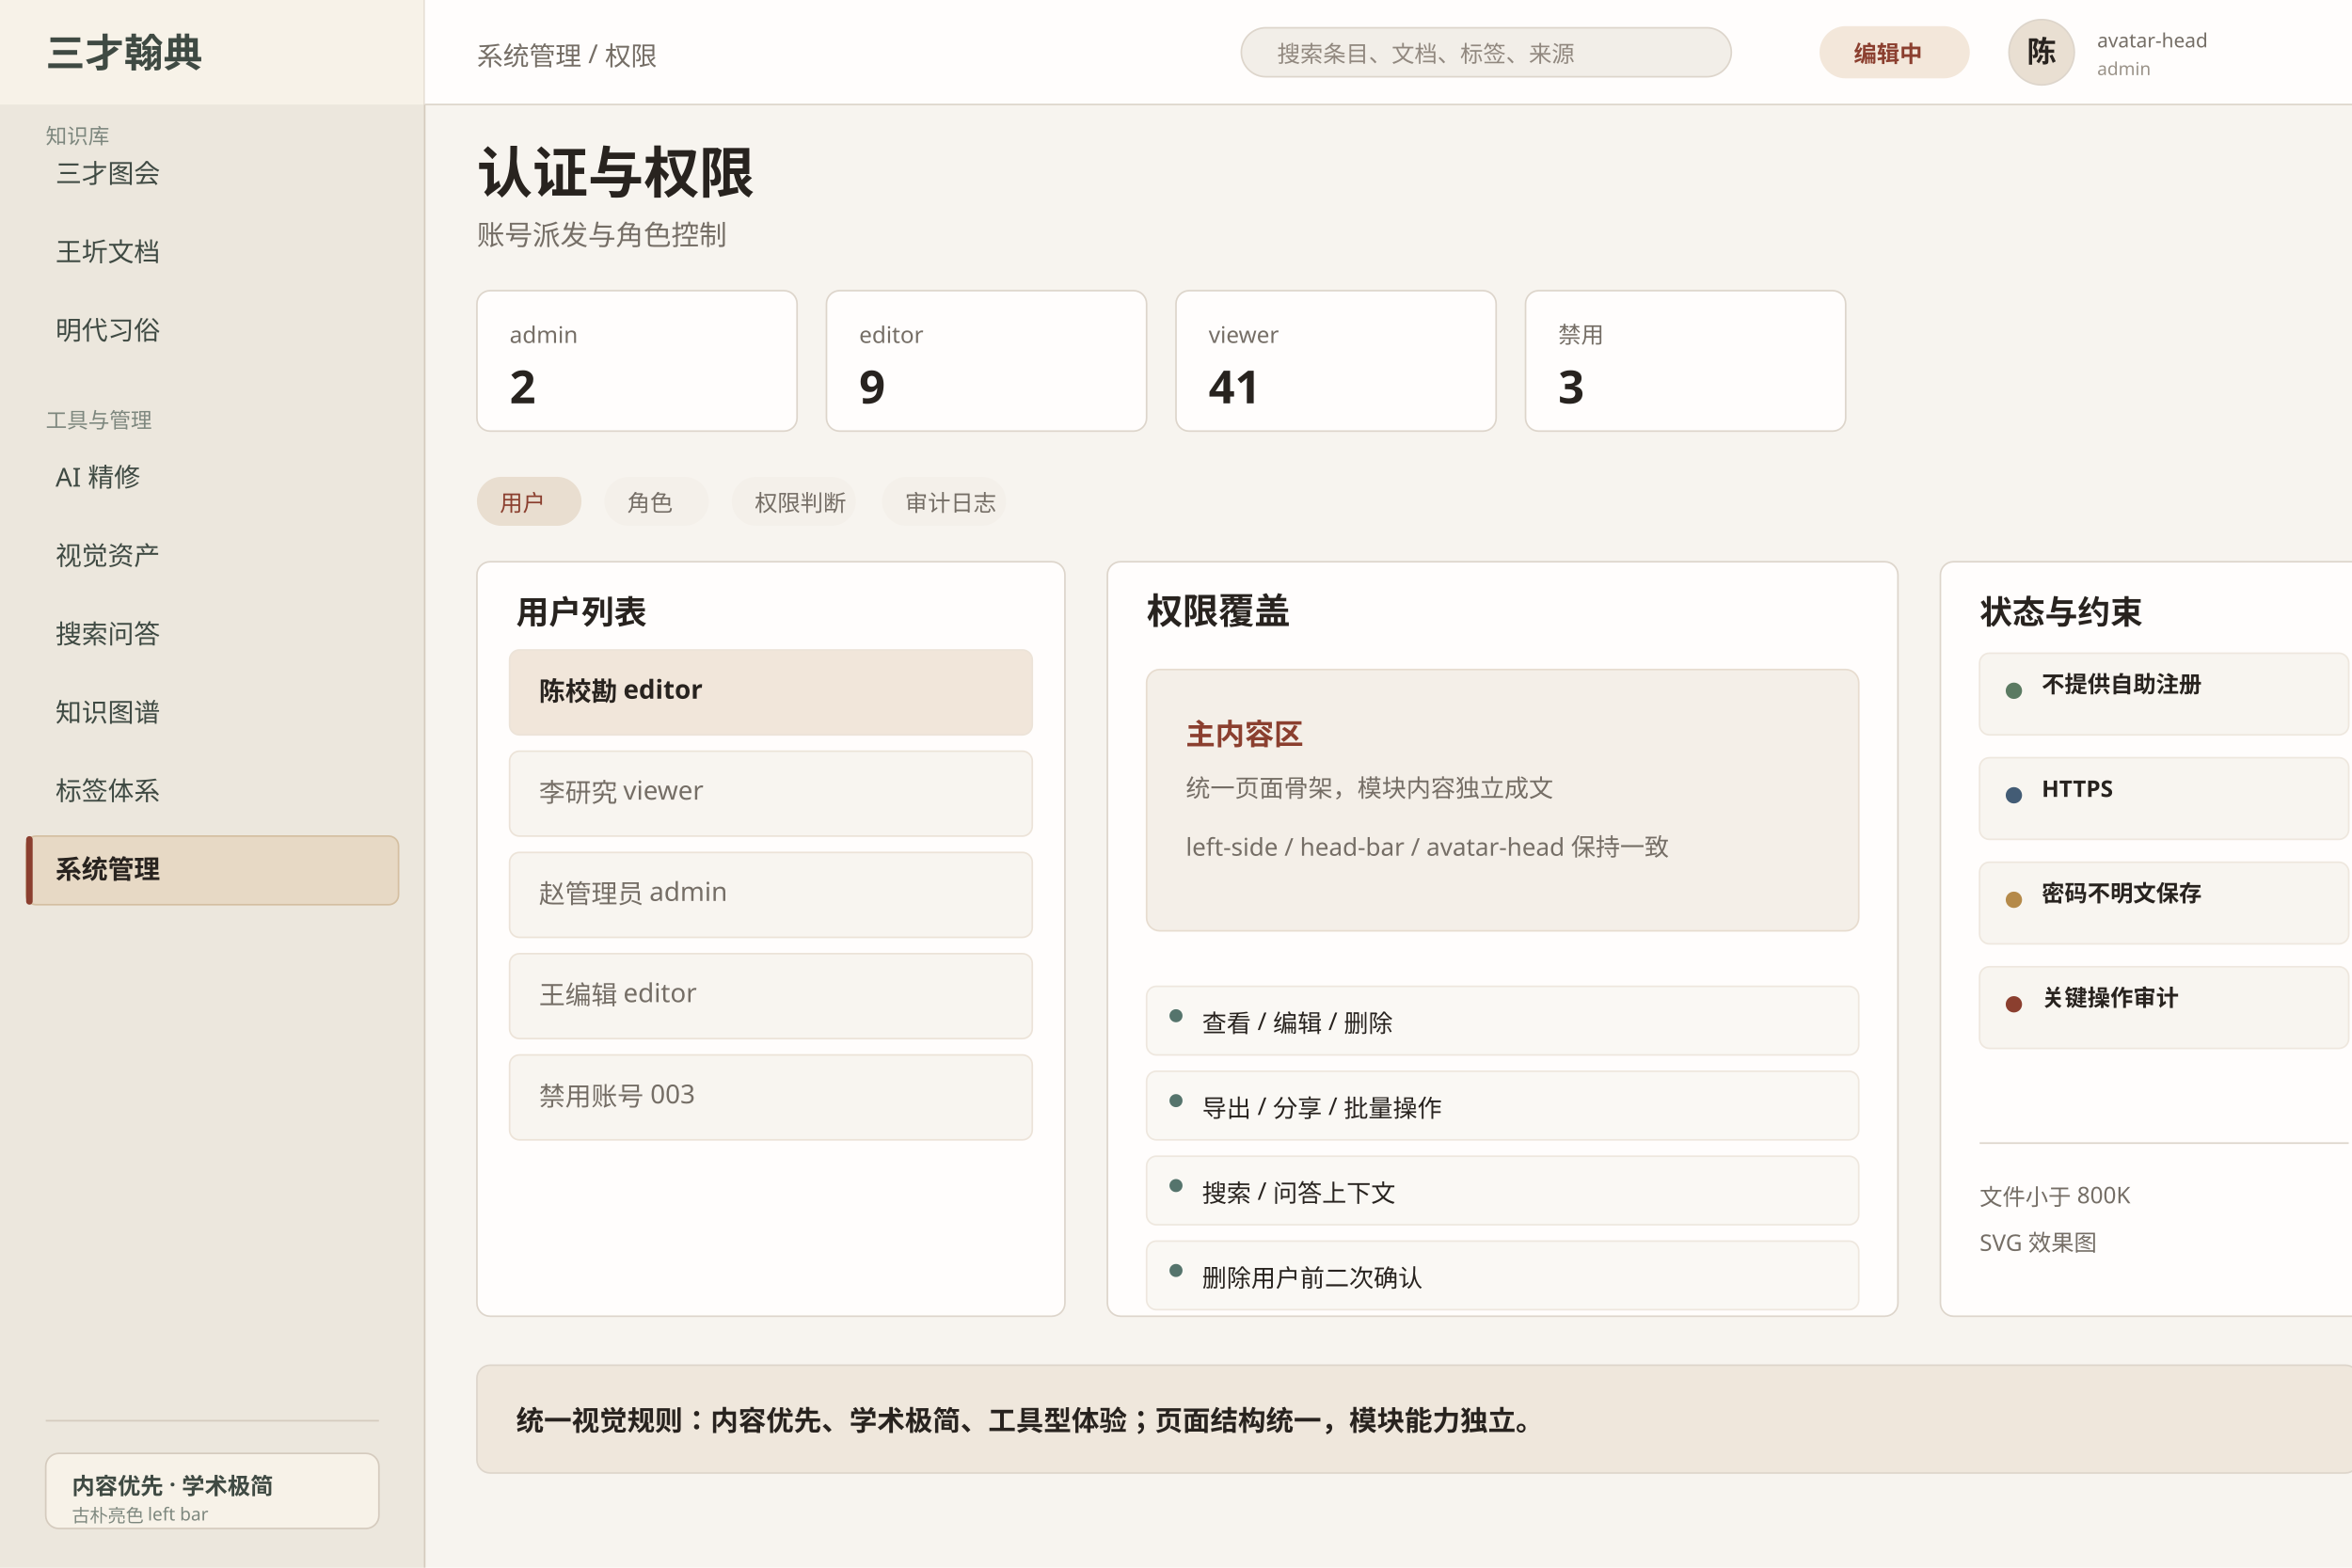
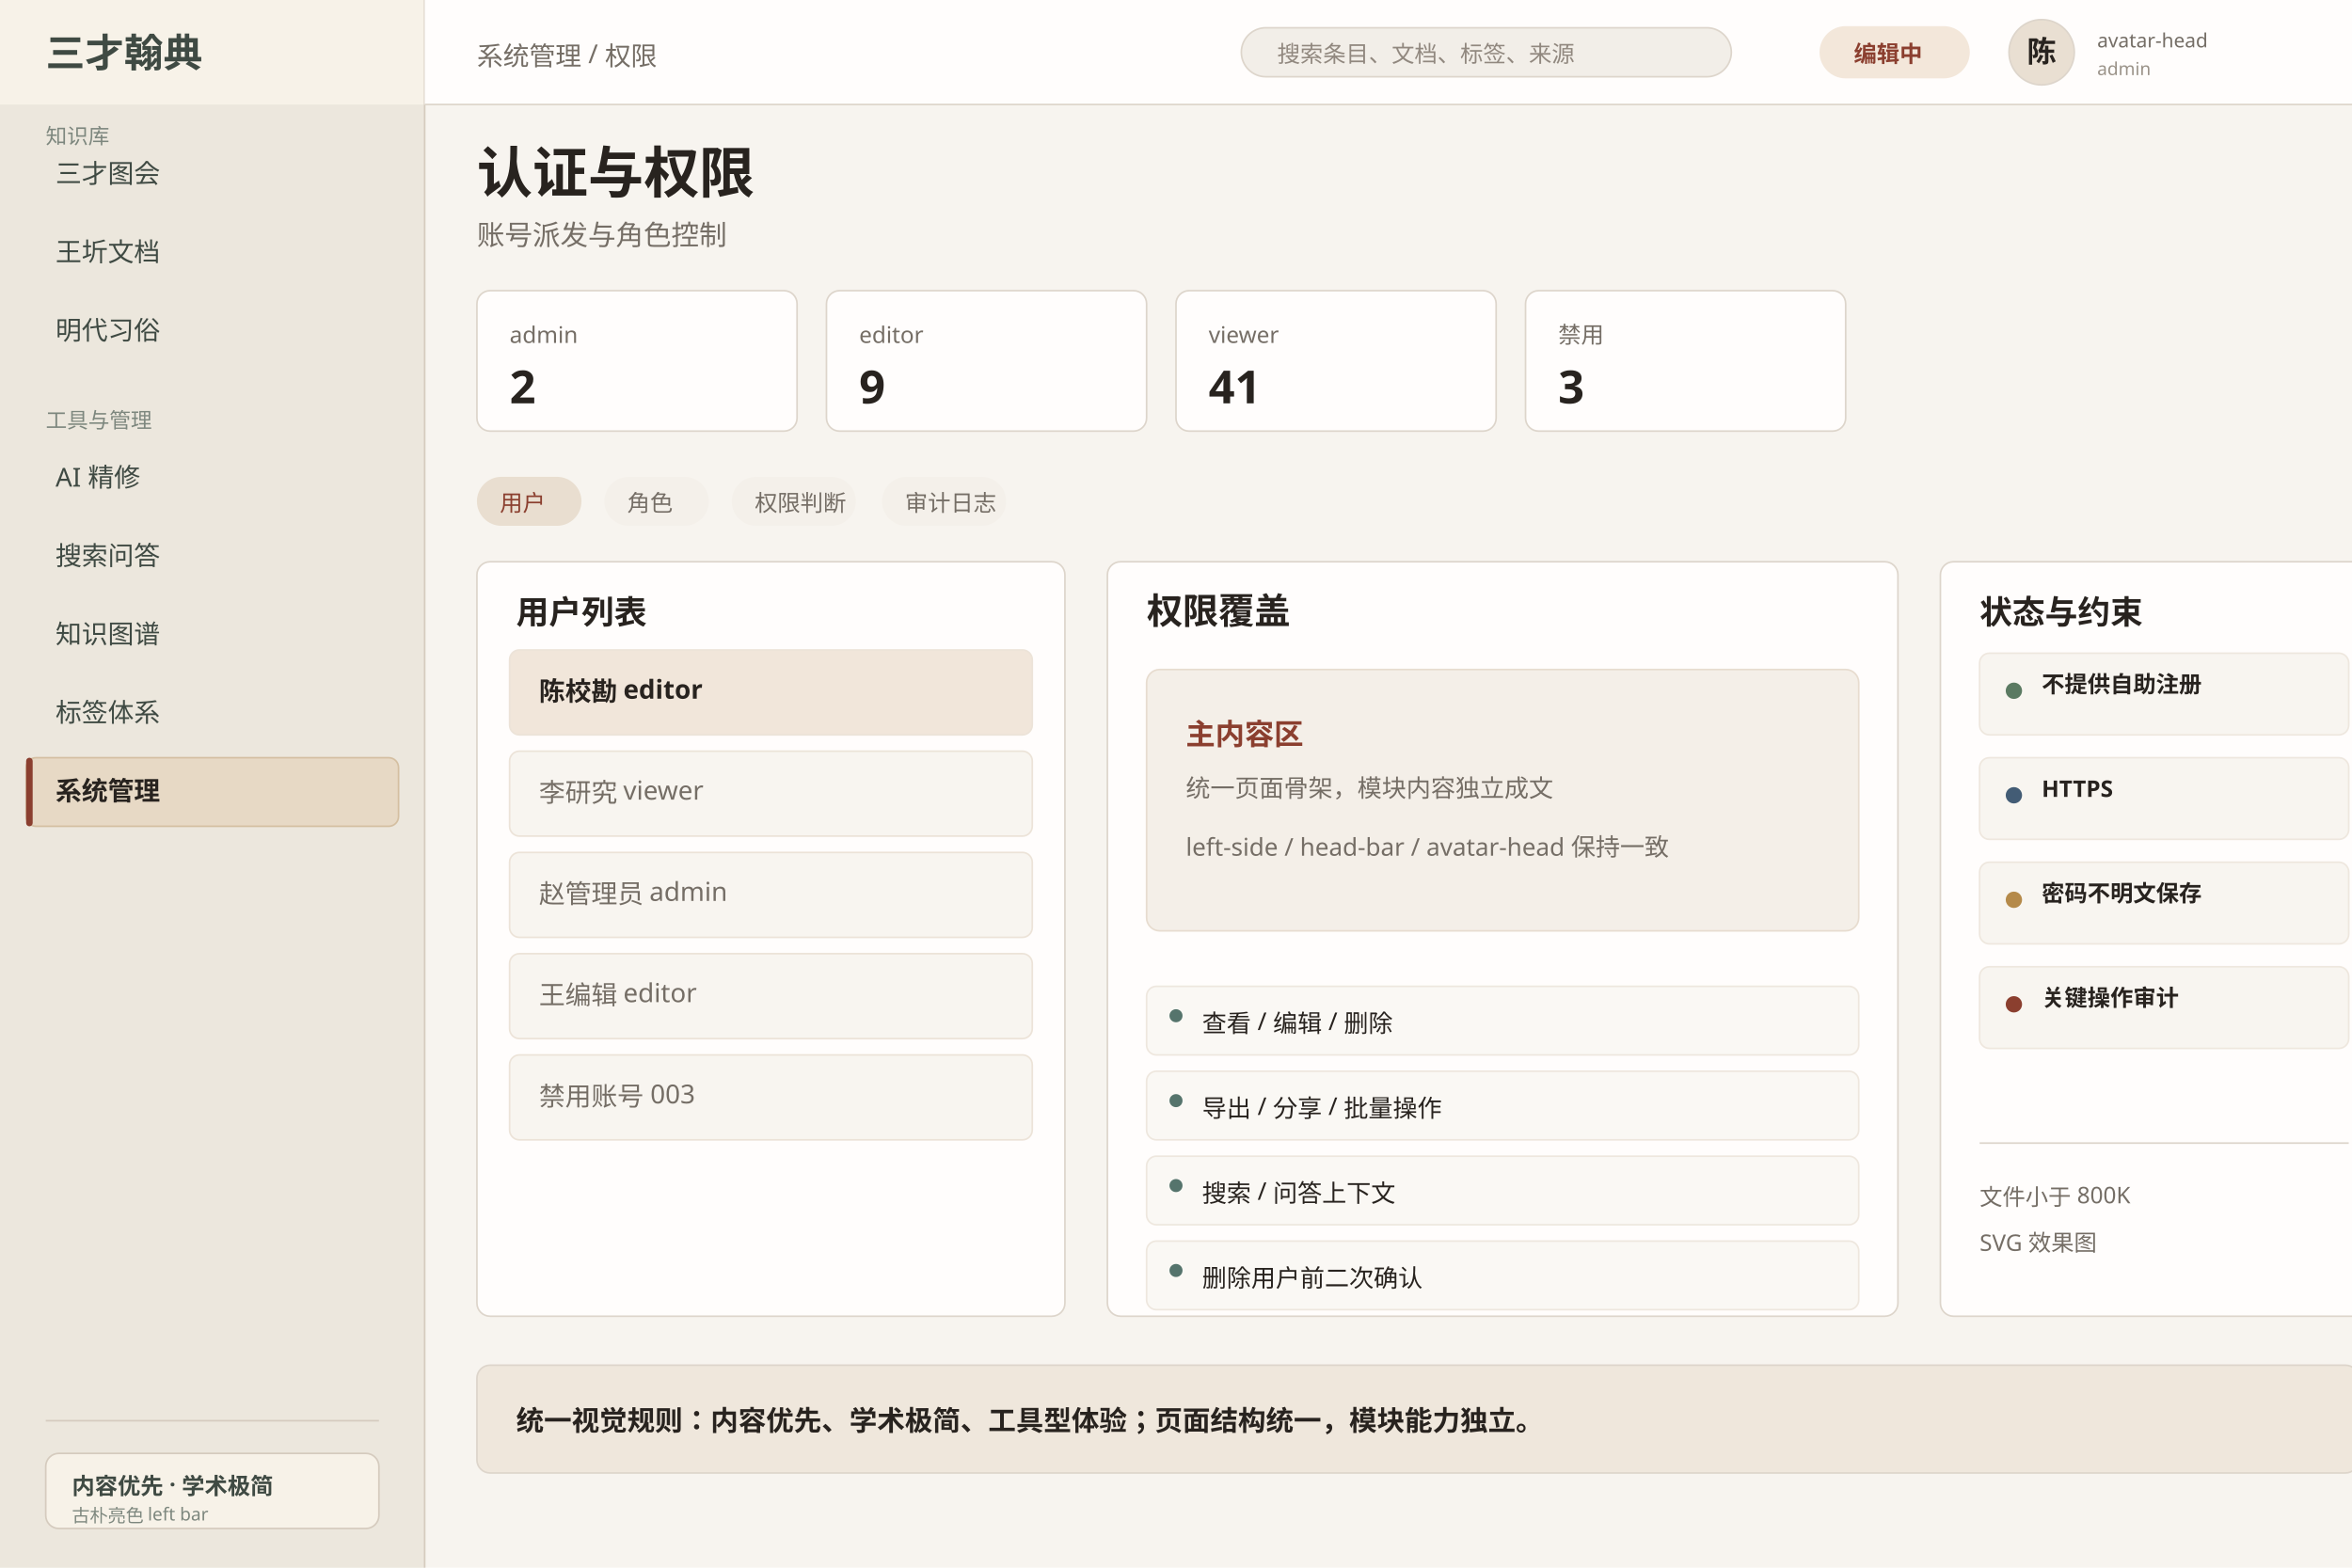
<svg xmlns="http://www.w3.org/2000/svg" width="1440" height="960" viewBox="0 0 1440 960">
  <rect x="0" y="0" width="1440" height="960" rx="0" fill="#F7F4EF" stroke="none" stroke-width="1" />
  <rect x="0" y="0" width="260" height="960" rx="0" fill="#ECE7DD" stroke="none" stroke-width="1" />
  <rect x="0" y="0" width="260" height="64" rx="0" fill="#F7F2E8" stroke="none" stroke-width="1" />
  <line x1="260" y1="0" x2="260" y2="960" stroke="#D5CBBE" stroke-width="1" />
  <text x="28" y="41" font-family="Noto Sans SC, Source Han Sans SC, PingFang SC, sans-serif" font-size="24" font-weight="700" fill="#3F4A43" text-anchor="start">三才翰典</text>
  <text x="28" y="88" font-family="Noto Sans SC, Source Han Sans SC, PingFang SC, sans-serif" font-size="13" font-weight="500" fill="#7D877E" text-anchor="start">知识库</text>
  <text x="34" y="112" font-family="Noto Sans SC, Source Han Sans SC, PingFang SC, sans-serif" font-size="16" font-weight="400" fill="#3F4A43" text-anchor="start">三才图会</text>
  <text x="34" y="160" font-family="Noto Sans SC, Source Han Sans SC, PingFang SC, sans-serif" font-size="16" font-weight="400" fill="#3F4A43" text-anchor="start">王圻文档</text>
  <text x="34" y="208" font-family="Noto Sans SC, Source Han Sans SC, PingFang SC, sans-serif" font-size="16" font-weight="400" fill="#3F4A43" text-anchor="start">明代习俗</text>
  <text x="28" y="262" font-family="Noto Sans SC, Source Han Sans SC, PingFang SC, sans-serif" font-size="13" font-weight="500" fill="#7D877E" text-anchor="start">工具与管理</text>
  <text x="34" y="298" font-family="Noto Sans SC, Source Han Sans SC, PingFang SC, sans-serif" font-size="16" font-weight="400" fill="#3F4A43" text-anchor="start">AI 精修</text>
-   <text x="34" y="346" font-family="Noto Sans SC, Source Han Sans SC, PingFang SC, sans-serif" font-size="16" font-weight="400" fill="#3F4A43" text-anchor="start">视觉资产</text>
-   <text x="34" y="394" font-family="Noto Sans SC, Source Han Sans SC, PingFang SC, sans-serif" font-size="16" font-weight="400" fill="#3F4A43" text-anchor="start">搜索问答</text>
-   <text x="34" y="442" font-family="Noto Sans SC, Source Han Sans SC, PingFang SC, sans-serif" font-size="16" font-weight="400" fill="#3F4A43" text-anchor="start">知识图谱</text>
-   <text x="34" y="490" font-family="Noto Sans SC, Source Han Sans SC, PingFang SC, sans-serif" font-size="16" font-weight="400" fill="#3F4A43" text-anchor="start">标签体系</text>
-   <rect x="16" y="512" width="228" height="42" rx="6" fill="#E7D9C5" stroke="#D4BFA1" stroke-width="1" />
-   <rect x="16" y="512" width="4" height="42" rx="2" fill="#8B3F2F" stroke="none" stroke-width="1" />
-   <text x="34" y="538" font-family="Noto Sans SC, Source Han Sans SC, PingFang SC, sans-serif" font-size="16" font-weight="600" fill="#28231F" text-anchor="start">系统管理</text>
+   <text x="34" y="346" font-family="Noto Sans SC, Source Han Sans SC, PingFang SC, sans-serif" font-size="16" font-weight="400" fill="#3F4A43" text-anchor="start">搜索问答</text>
+   <text x="34" y="394" font-family="Noto Sans SC, Source Han Sans SC, PingFang SC, sans-serif" font-size="16" font-weight="400" fill="#3F4A43" text-anchor="start">知识图谱</text>
+   <text x="34" y="442" font-family="Noto Sans SC, Source Han Sans SC, PingFang SC, sans-serif" font-size="16" font-weight="400" fill="#3F4A43" text-anchor="start">标签体系</text>
+   <rect x="16" y="464" width="228" height="42" rx="6" fill="#E7D9C5" stroke="#D4BFA1" stroke-width="1" />
+   <rect x="16" y="464" width="4" height="42" rx="2" fill="#8B3F2F" stroke="none" stroke-width="1" />
+   <text x="34" y="490" font-family="Noto Sans SC, Source Han Sans SC, PingFang SC, sans-serif" font-size="16" font-weight="600" fill="#28231F" text-anchor="start">系统管理</text>
  <line x1="28" y1="870" x2="232" y2="870" stroke="#D5CBBE" stroke-width="1" />
  <rect x="28" y="890" width="204" height="46" rx="8" fill="#F7F2E8" stroke="#D5CBBE" stroke-width="1" />
  <text x="44" y="915" font-family="Noto Sans SC, Source Han Sans SC, PingFang SC, sans-serif" font-size="14" font-weight="600" fill="#3F4A43" text-anchor="start">内容优先 · 学术极简</text>
  <text x="44" y="932" font-family="Noto Sans SC, Source Han Sans SC, PingFang SC, sans-serif" font-size="11" font-weight="400" fill="#7D877E" text-anchor="start">古朴亮色 left bar</text>
  <rect x="260" y="0" width="1180" height="64" rx="0" fill="#FFFDFC" stroke="none" stroke-width="1" />
  <line x1="260" y1="64" x2="1440" y2="64" stroke="#DDD5CB" stroke-width="1" />
  <text x="292" y="40" font-family="Noto Sans SC, Source Han Sans SC, PingFang SC, sans-serif" font-size="16" font-weight="500" fill="#756E66" text-anchor="start">系统管理 / 权限</text>
  <rect x="760" y="17" width="300" height="30" rx="15" fill="#F2EEE8" stroke="#DDD5CB" stroke-width="1" />
  <text x="782" y="38" font-family="Noto Sans SC, Source Han Sans SC, PingFang SC, sans-serif" font-size="14" font-weight="400" fill="#91887F" text-anchor="start">搜索条目、文档、标签、来源</text>
  <rect x="1114" y="16" width="92" height="32" rx="16" fill="#F3E7DA" stroke="none" stroke-width="1" />
  <text x="1135" y="38" font-family="Noto Sans SC, Source Han Sans SC, PingFang SC, sans-serif" font-size="14" font-weight="600" fill="#8B3F2F" text-anchor="start">编辑中</text>
  <rect x="1230" y="12" width="40" height="40" rx="20" fill="#E9DFD2" stroke="#DDD5CB" stroke-width="1" />
  <text x="1250" y="38" font-family="Noto Sans SC, Source Han Sans SC, PingFang SC, sans-serif" font-size="18" font-weight="700" fill="#28231F" text-anchor="middle">陈</text>
  <text x="1284" y="29" font-family="Noto Sans SC, Source Han Sans SC, PingFang SC, sans-serif" font-size="12" font-weight="500" fill="#756E66" text-anchor="start">avatar-head</text>
  <text x="1284" y="46" font-family="Noto Sans SC, Source Han Sans SC, PingFang SC, sans-serif" font-size="11" font-weight="400" fill="#9A9288" text-anchor="start">admin</text>
  <text x="292" y="118" font-family="Noto Sans SC, Source Han Sans SC, PingFang SC, sans-serif" font-size="34" font-weight="700" fill="#28231F" text-anchor="start">认证与权限</text>
  <text x="292" y="150" font-family="Noto Sans SC, Source Han Sans SC, PingFang SC, sans-serif" font-size="17" font-weight="400" fill="#756E66" text-anchor="start">账号派发与角色控制</text>
  <rect x="292" y="178" width="196" height="86" rx="8" fill="#FFFDFC" stroke="#DDD5CB" stroke-width="1" />
  <text x="312" y="210" font-family="Noto Sans SC, Source Han Sans SC, PingFang SC, sans-serif" font-size="14" font-weight="500" fill="#756E66" text-anchor="start">admin</text>
  <text x="312" y="247" font-family="Noto Sans SC, Source Han Sans SC, PingFang SC, sans-serif" font-size="28" font-weight="700" fill="#28231F" text-anchor="start">2</text>
  <rect x="506" y="178" width="196" height="86" rx="8" fill="#FFFDFC" stroke="#DDD5CB" stroke-width="1" />
  <text x="526" y="210" font-family="Noto Sans SC, Source Han Sans SC, PingFang SC, sans-serif" font-size="14" font-weight="500" fill="#756E66" text-anchor="start">editor</text>
  <text x="526" y="247" font-family="Noto Sans SC, Source Han Sans SC, PingFang SC, sans-serif" font-size="28" font-weight="700" fill="#28231F" text-anchor="start">9</text>
  <rect x="720" y="178" width="196" height="86" rx="8" fill="#FFFDFC" stroke="#DDD5CB" stroke-width="1" />
  <text x="740" y="210" font-family="Noto Sans SC, Source Han Sans SC, PingFang SC, sans-serif" font-size="14" font-weight="500" fill="#756E66" text-anchor="start">viewer</text>
  <text x="740" y="247" font-family="Noto Sans SC, Source Han Sans SC, PingFang SC, sans-serif" font-size="28" font-weight="700" fill="#28231F" text-anchor="start">41</text>
  <rect x="934" y="178" width="196" height="86" rx="8" fill="#FFFDFC" stroke="#DDD5CB" stroke-width="1" />
  <text x="954" y="210" font-family="Noto Sans SC, Source Han Sans SC, PingFang SC, sans-serif" font-size="14" font-weight="500" fill="#756E66" text-anchor="start">禁用</text>
  <text x="954" y="247" font-family="Noto Sans SC, Source Han Sans SC, PingFang SC, sans-serif" font-size="28" font-weight="700" fill="#28231F" text-anchor="start">3</text>
  <rect x="292" y="292" width="64" height="30" rx="15" fill="#E9DED0" stroke="none" stroke-width="1" />
  <text x="306" y="313" font-family="Noto Sans SC, Source Han Sans SC, PingFang SC, sans-serif" font-size="14" font-weight="500" fill="#8B3F2F" text-anchor="start">用户</text>
  <rect x="370" y="292" width="64" height="30" rx="15" fill="#F4F0EA" stroke="none" stroke-width="1" />
  <text x="384" y="313" font-family="Noto Sans SC, Source Han Sans SC, PingFang SC, sans-serif" font-size="14" font-weight="500" fill="#756E66" text-anchor="start">角色</text>
  <rect x="448" y="292" width="76" height="30" rx="15" fill="#F4F0EA" stroke="none" stroke-width="1" />
  <text x="462" y="313" font-family="Noto Sans SC, Source Han Sans SC, PingFang SC, sans-serif" font-size="14" font-weight="500" fill="#756E66" text-anchor="start">权限判断</text>
  <rect x="540" y="292" width="76" height="30" rx="15" fill="#F4F0EA" stroke="none" stroke-width="1" />
  <text x="554" y="313" font-family="Noto Sans SC, Source Han Sans SC, PingFang SC, sans-serif" font-size="14" font-weight="500" fill="#756E66" text-anchor="start">审计日志</text>
  <rect x="292" y="344" width="360" height="462" rx="8" fill="#FFFDFC" stroke="#DDD5CB" stroke-width="1" />
  <text x="316" y="382" font-family="Noto Sans SC, Source Han Sans SC, PingFang SC, sans-serif" font-size="20" font-weight="700" fill="#28231F" text-anchor="start">用户列表</text>
  <rect x="312" y="398" width="320" height="52" rx="6" fill="#F1E6DA" stroke="#ECE3D8" stroke-width="1" />
  <text x="330" y="429" font-family="Noto Sans SC, Source Han Sans SC, PingFang SC, sans-serif" font-size="16" font-weight="600" fill="#28231F" text-anchor="start">陈校勘 editor</text>
  <rect x="312" y="460" width="320" height="52" rx="6" fill="#F8F5F0" stroke="#ECE3D8" stroke-width="1" />
  <text x="330" y="491" font-family="Noto Sans SC, Source Han Sans SC, PingFang SC, sans-serif" font-size="16" font-weight="400" fill="#756E66" text-anchor="start">李研究 viewer</text>
  <rect x="312" y="522" width="320" height="52" rx="6" fill="#F8F5F0" stroke="#ECE3D8" stroke-width="1" />
  <text x="330" y="553" font-family="Noto Sans SC, Source Han Sans SC, PingFang SC, sans-serif" font-size="16" font-weight="400" fill="#756E66" text-anchor="start">赵管理员 admin</text>
  <rect x="312" y="584" width="320" height="52" rx="6" fill="#F8F5F0" stroke="#ECE3D8" stroke-width="1" />
  <text x="330" y="615" font-family="Noto Sans SC, Source Han Sans SC, PingFang SC, sans-serif" font-size="16" font-weight="400" fill="#756E66" text-anchor="start">王编辑 editor</text>
  <rect x="312" y="646" width="320" height="52" rx="6" fill="#F8F5F0" stroke="#ECE3D8" stroke-width="1" />
  <text x="330" y="677" font-family="Noto Sans SC, Source Han Sans SC, PingFang SC, sans-serif" font-size="16" font-weight="400" fill="#756E66" text-anchor="start">禁用账号 003</text>
  <rect x="678" y="344" width="484" height="462" rx="8" fill="#FFFDFC" stroke="#DDD5CB" stroke-width="1" />
  <text x="702" y="382" font-family="Noto Sans SC, Source Han Sans SC, PingFang SC, sans-serif" font-size="22" font-weight="700" fill="#28231F" text-anchor="start">权限覆盖</text>
  <rect x="702" y="410" width="436" height="160" rx="8" fill="#F4EFE8" stroke="#E7DCCF" stroke-width="1" />
  <text x="726" y="456" font-family="Noto Sans SC, Source Han Sans SC, PingFang SC, sans-serif" font-size="18" font-weight="700" fill="#8B3F2F" text-anchor="start">主内容区</text>
  <text x="726" y="488" font-family="Noto Sans SC, Source Han Sans SC, PingFang SC, sans-serif" font-size="15" font-weight="400" fill="#756E66" text-anchor="start">统一页面骨架，模块内容独立成文</text>
  <text x="726" y="524" font-family="Noto Sans SC, Source Han Sans SC, PingFang SC, sans-serif" font-size="15" font-weight="400" fill="#756E66" text-anchor="start">left-side / head-bar / avatar-head 保持一致</text>
  <rect x="702" y="604" width="436" height="42" rx="6" fill="#FAF8F4" stroke="#EEE7DE" stroke-width="1" />
  <rect x="716" y="618" width="8" height="8" rx="4" fill="#55746C" stroke="none" stroke-width="1" />
  <text x="736" y="632" font-family="Noto Sans SC, Source Han Sans SC, PingFang SC, sans-serif" font-size="15" font-weight="500" fill="#28231F" text-anchor="start">查看 / 编辑 / 删除</text>
  <rect x="702" y="656" width="436" height="42" rx="6" fill="#FAF8F4" stroke="#EEE7DE" stroke-width="1" />
  <rect x="716" y="670" width="8" height="8" rx="4" fill="#55746C" stroke="none" stroke-width="1" />
  <text x="736" y="684" font-family="Noto Sans SC, Source Han Sans SC, PingFang SC, sans-serif" font-size="15" font-weight="500" fill="#28231F" text-anchor="start">导出 / 分享 / 批量操作</text>
  <rect x="702" y="708" width="436" height="42" rx="6" fill="#FAF8F4" stroke="#EEE7DE" stroke-width="1" />
  <rect x="716" y="722" width="8" height="8" rx="4" fill="#55746C" stroke="none" stroke-width="1" />
  <text x="736" y="736" font-family="Noto Sans SC, Source Han Sans SC, PingFang SC, sans-serif" font-size="15" font-weight="500" fill="#28231F" text-anchor="start">搜索 / 问答上下文</text>
  <rect x="702" y="760" width="436" height="42" rx="6" fill="#FAF8F4" stroke="#EEE7DE" stroke-width="1" />
  <rect x="716" y="774" width="8" height="8" rx="4" fill="#55746C" stroke="none" stroke-width="1" />
  <text x="736" y="788" font-family="Noto Sans SC, Source Han Sans SC, PingFang SC, sans-serif" font-size="15" font-weight="500" fill="#28231F" text-anchor="start">删除用户前二次确认</text>
  <rect x="1188" y="344" width="274" height="462" rx="8" fill="#FFFDFC" stroke="#DDD5CB" stroke-width="1" />
  <text x="1212" y="382" font-family="Noto Sans SC, Source Han Sans SC, PingFang SC, sans-serif" font-size="20" font-weight="700" fill="#28231F" text-anchor="start">状态与约束</text>
  <rect x="1212" y="400" width="226" height="50" rx="6" fill="#F8F5F0" stroke="#EEE7DE" stroke-width="1" />
  <rect x="1228" y="418" width="10" height="10" rx="5" fill="#5B7A62" stroke="none" stroke-width="1" />
  <text x="1250" y="424" font-family="Noto Sans SC, Source Han Sans SC, PingFang SC, sans-serif" font-size="14" font-weight="600" fill="#28231F" text-anchor="start">不提供自助注册</text>
  <rect x="1212" y="464" width="226" height="50" rx="6" fill="#F8F5F0" stroke="#EEE7DE" stroke-width="1" />
  <rect x="1228" y="482" width="10" height="10" rx="5" fill="#435C75" stroke="none" stroke-width="1" />
  <text x="1250" y="488" font-family="Noto Sans SC, Source Han Sans SC, PingFang SC, sans-serif" font-size="14" font-weight="600" fill="#28231F" text-anchor="start">HTTPS</text>
  <rect x="1212" y="528" width="226" height="50" rx="6" fill="#F8F5F0" stroke="#EEE7DE" stroke-width="1" />
  <rect x="1228" y="546" width="10" height="10" rx="5" fill="#B58A4A" stroke="none" stroke-width="1" />
  <text x="1250" y="552" font-family="Noto Sans SC, Source Han Sans SC, PingFang SC, sans-serif" font-size="14" font-weight="600" fill="#28231F" text-anchor="start">密码不明文保存</text>
  <rect x="1212" y="592" width="226" height="50" rx="6" fill="#F8F5F0" stroke="#EEE7DE" stroke-width="1" />
  <rect x="1228" y="610" width="10" height="10" rx="5" fill="#8B3F2F" stroke="none" stroke-width="1" />
  <text x="1250" y="616" font-family="Noto Sans SC, Source Han Sans SC, PingFang SC, sans-serif" font-size="14" font-weight="600" fill="#28231F" text-anchor="start">关键操作审计</text>
  <line x1="1212" y1="700" x2="1438" y2="700" stroke="#DDD5CB" stroke-width="1" />
  <text x="1212" y="738" font-family="Noto Sans SC, Source Han Sans SC, PingFang SC, sans-serif" font-size="14" font-weight="500" fill="#756E66" text-anchor="start">文件小于 800K</text>
  <text x="1212" y="766" font-family="Noto Sans SC, Source Han Sans SC, PingFang SC, sans-serif" font-size="14" font-weight="500" fill="#756E66" text-anchor="start">SVG 效果图</text>
  <rect x="292" y="836" width="1152" height="66" rx="8" fill="#EFE7DC" stroke="#DDD5CB" stroke-width="1" />
  <text x="316" y="876" font-family="Noto Sans SC, Source Han Sans SC, PingFang SC, sans-serif" font-size="17" font-weight="600" fill="#28231F" text-anchor="start">统一视觉规则：内容优先、学术极简、工具型体验；页面结构统一，模块能力独立。</text>
</svg>
